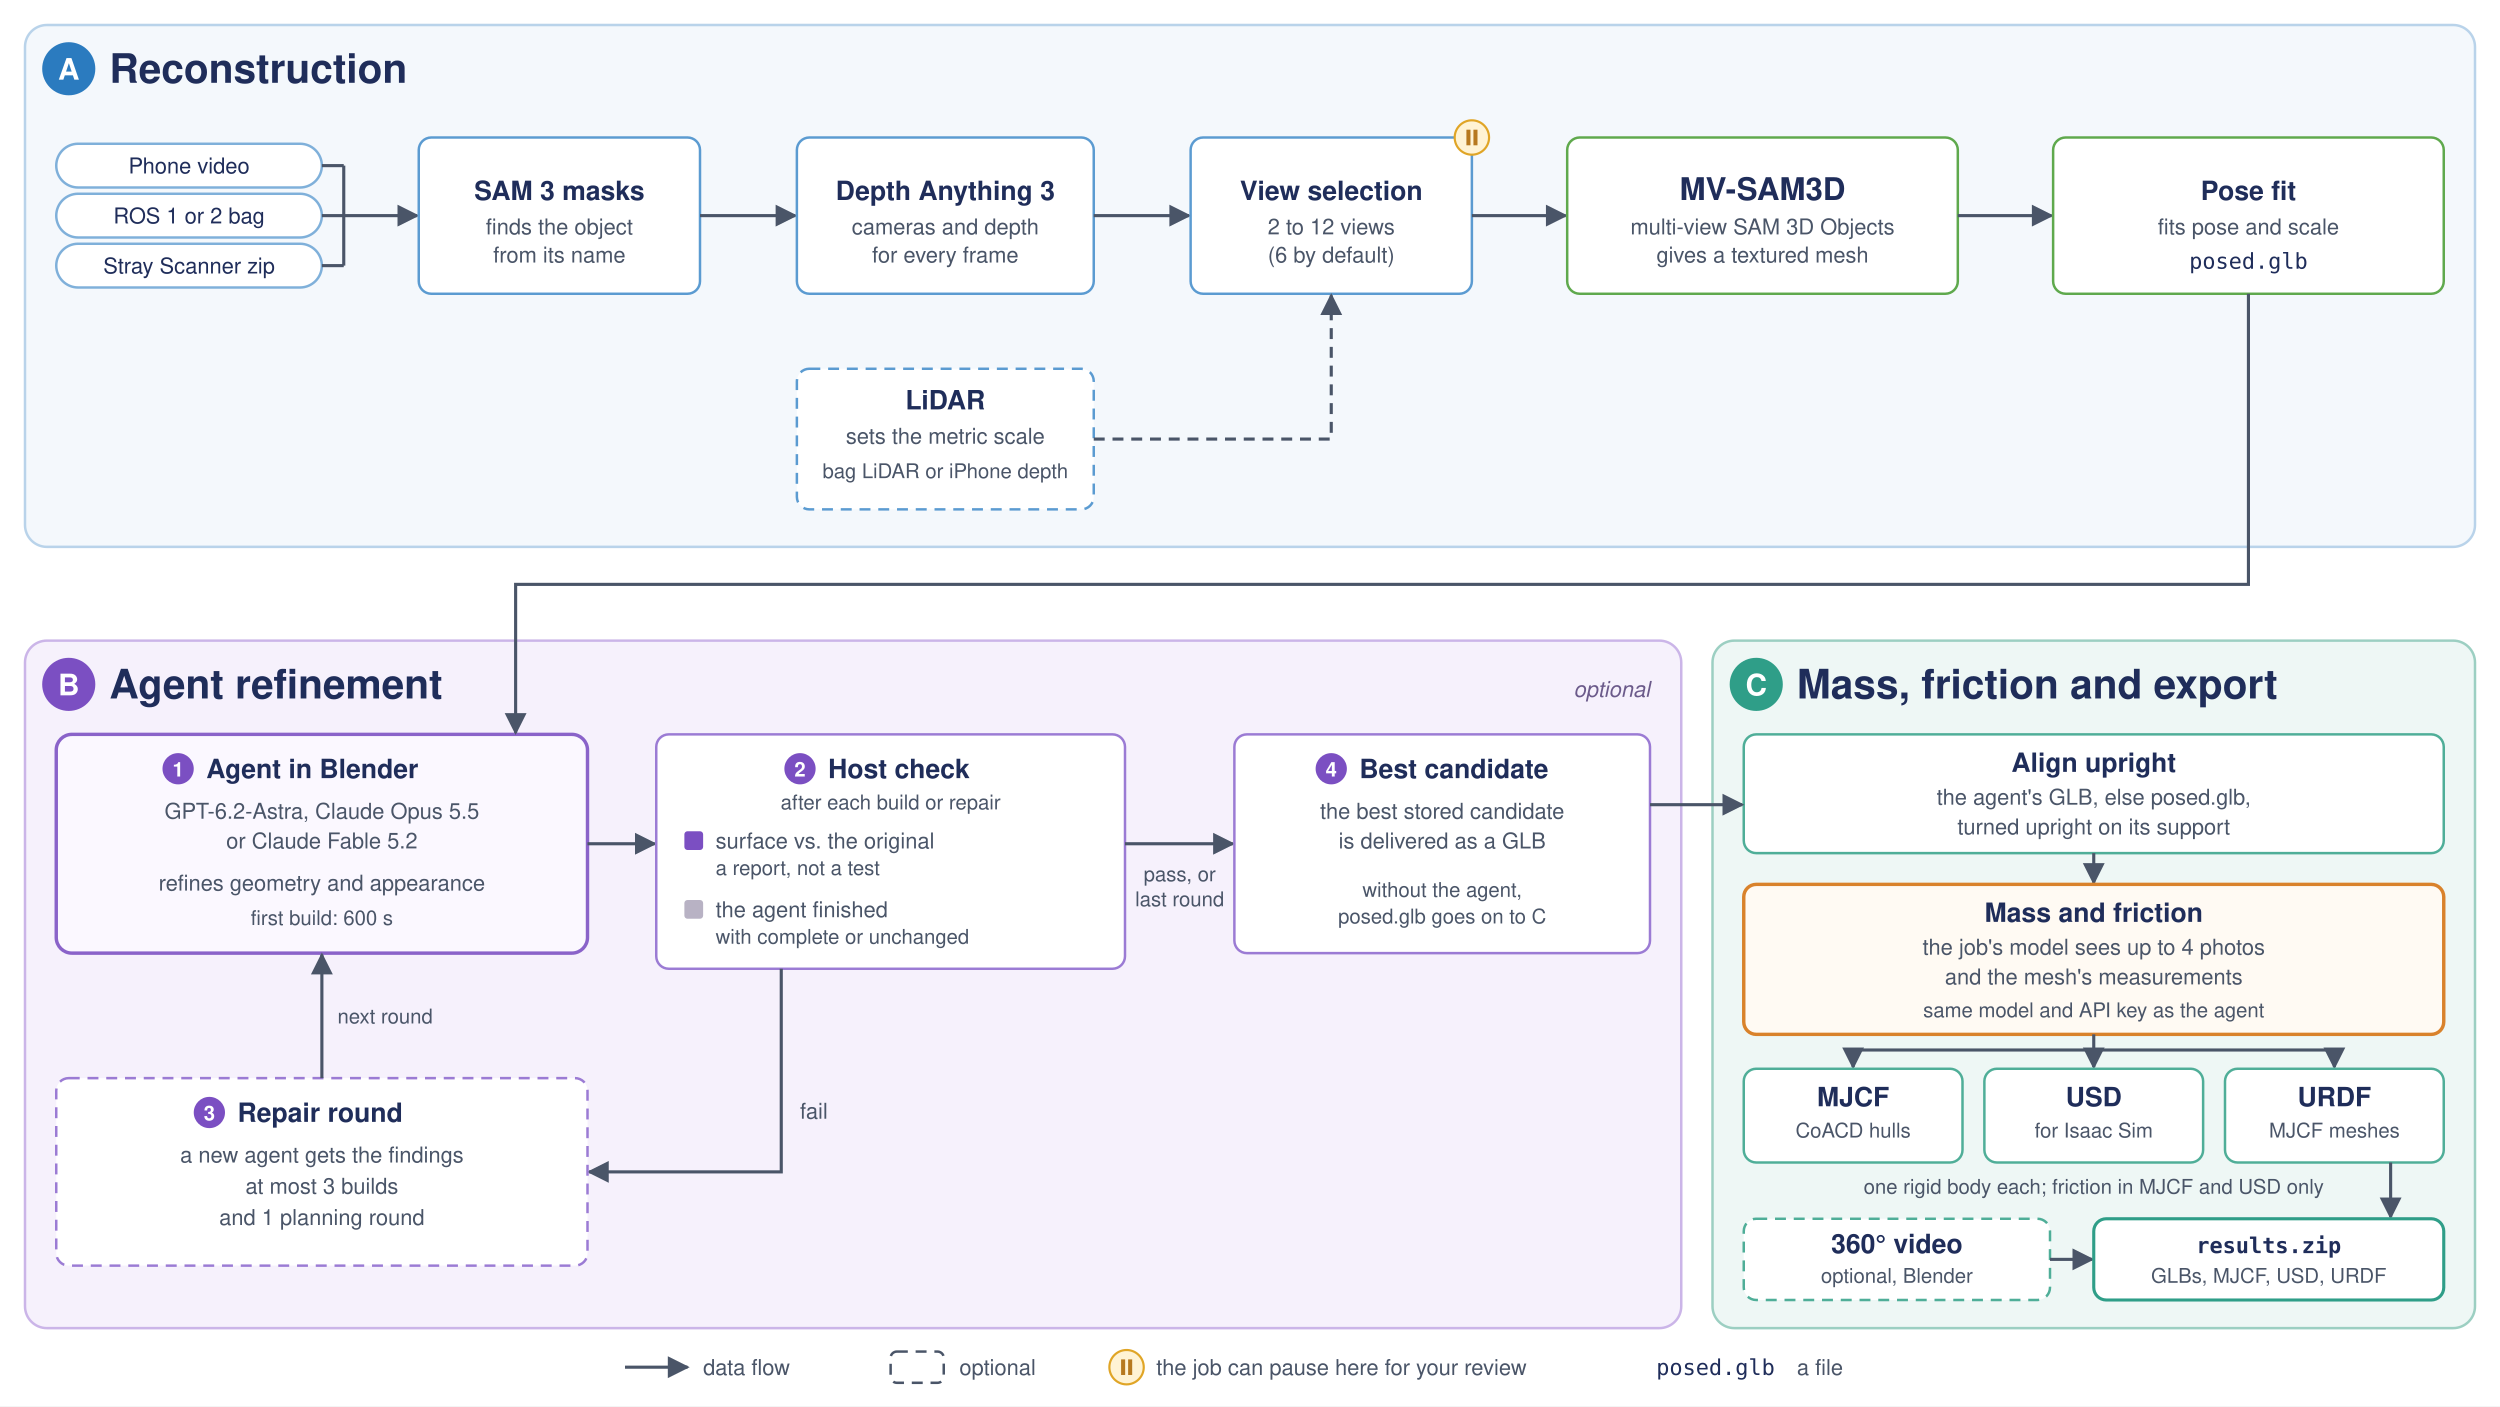
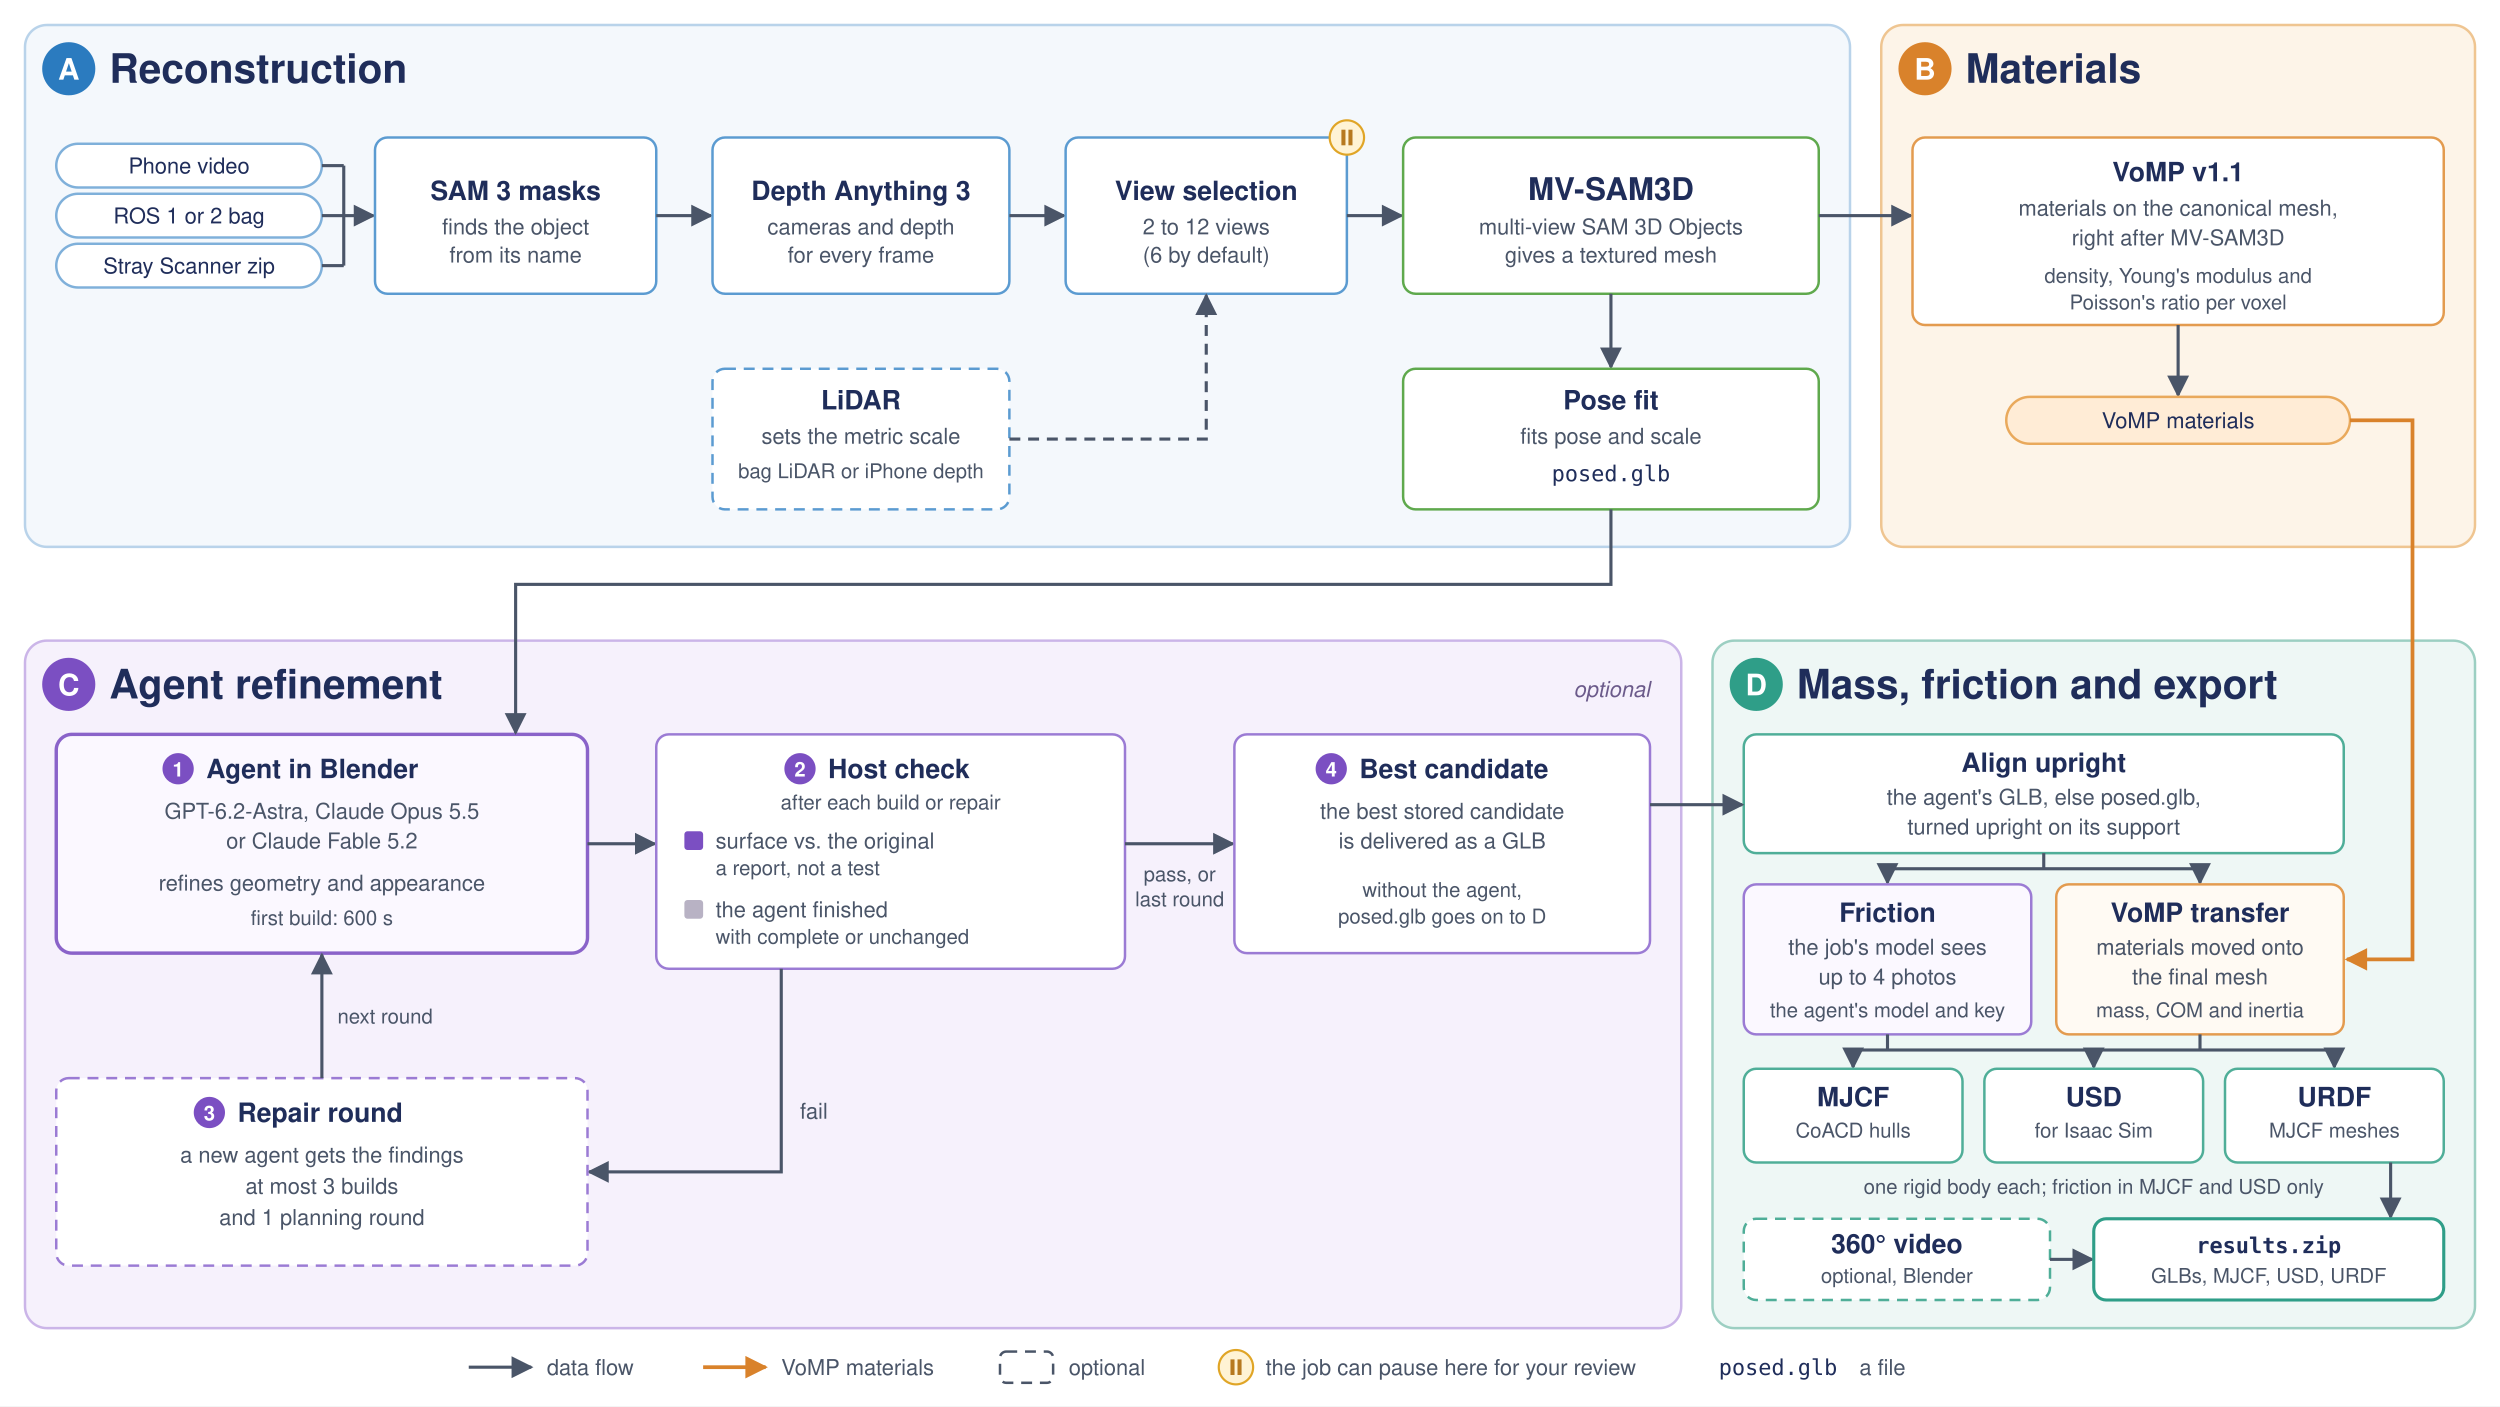
<svg xmlns="http://www.w3.org/2000/svg" xmlns:xlink="http://www.w3.org/1999/xlink" viewBox="0 0 1600 900" width="1600" height="900" role="img" aria-labelledby="title desc">
  <defs>
    <style>
      text { font-family: Helvetica, Arial, "Liberation Sans", sans-serif; fill: #1f2d5a; }
      .t1 { font-size: 26px; font-weight: 700; }
      .t2 { font-size: 20px; font-weight: 700; }
      .bt { font-size: 17px; font-weight: 700; }
      .bs { font-size: 14px; fill: #4a5568; }
      .xs { font-size: 13px; fill: #4a5568; }
      .tag { font-size: 14px; fill: #6b5a8a; font-style: italic; }
      .ch { font-size: 14px; }
      .mono { font-family: Menlo, Consolas, "DejaVu Sans Mono", monospace; font-size: 14px; }
      .lt { font-size: 14px; fill: #4a5568; }
      .badge { font-size: 19px; font-weight: 700; fill: #ffffff; }
      .num { font-size: 13px; font-weight: 700; fill: #ffffff; }
      .halo { paint-order: stroke; stroke-width: 6px; stroke-linejoin: round; }
      .c { text-anchor: middle; }
      .box { fill: #ffffff; stroke-width: 1.6; }
      .flow { fill: none; stroke: #4a5568; stroke-width: 2; }
+       .mat { fill: none; stroke: #d9822b; stroke-width: 2.4; }
      .dash { stroke-dasharray: 7 5; }
    </style>
    <marker id="ah" viewBox="0 0 10 10" refX="9" refY="5" markerWidth="7" markerHeight="7" orient="auto-start-reverse">
      <path d="M0,0 L10,5 L0,10 z" fill="#4a5568" />
+     </marker>
+     <marker id="am" viewBox="0 0 10 10" refX="9" refY="5" markerWidth="6" markerHeight="6" orient="auto-start-reverse">
+       <path d="M0,0 L10,5 L0,10 z" fill="#d9822b" />
    </marker>
    <g id="pause">
      <rect x="0" y="0" width="22" height="22" rx="11" fill="#fff3d4" stroke="#e0a526" stroke-width="1.4" />
      <rect x="7.5" y="6" width="2.6" height="10" fill="#b7791f" />
      <rect x="12" y="6" width="2.6" height="10" fill="#b7791f" />
    </g>
  </defs>
  <rect x="0" y="0" width="1600" height="900" fill="#ffffff" />
-   <rect x="16" y="16" width="1568" height="334" rx="14" fill="#f4f8fc" stroke="#b9d3ea" stroke-width="1.6" />
+   <rect x="16" y="16" width="1168" height="334" rx="14" fill="#f4f8fc" stroke="#b9d3ea" stroke-width="1.6" />
  <circle cx="44" cy="44" r="17" fill="#2b7bbf" />
  <text class="badge c" x="44" y="51">A</text>
  <text class="t1" x="70" y="53">Reconstruction</text>
  <rect x="36" y="92" width="170" height="28" rx="14" class="box" stroke="#7fb0da" />
  <text class="ch c" x="121" y="111">Phone video</text>
  <rect x="36" y="124" width="170" height="28" rx="14" class="box" stroke="#7fb0da" />
  <text class="ch c" x="121" y="143">ROS 1 or 2 bag</text>
  <rect x="36" y="156" width="170" height="28" rx="14" class="box" stroke="#7fb0da" />
  <text class="ch c" x="121" y="175">Stray Scanner zip</text>
  <path class="flow" d="M206,106 H220 M206,138 H220 M206,170 H220 M220,106 V170" />
-   <path class="flow" d="M220,138 H267" marker-end="url(#ah)" />
-   <rect x="268" y="88" width="180" height="100" rx="8" class="box" stroke="#5b9bd1" />
-   <text class="bt c" x="358" y="128">SAM 3 masks</text>
-   <text class="bs c" x="358" y="150">finds the object</text>
-   <text class="bs c" x="358" y="168">from its name</text>
-   <path class="flow" d="M448,138 H509" marker-end="url(#ah)" />
-   <rect x="510" y="88" width="190" height="100" rx="8" class="box" stroke="#5b9bd1" />
-   <text class="bt c" x="605" y="128">Depth Anything 3</text>
-   <text class="bs c" x="605" y="150">cameras and depth</text>
-   <text class="bs c" x="605" y="168">for every frame</text>
-   <path class="flow" d="M700,138 H761" marker-end="url(#ah)" />
-   <rect x="762" y="88" width="180" height="100" rx="8" class="box" stroke="#5b9bd1" />
-   <text class="bt c" x="852" y="128">View selection</text>
-   <text class="bs c" x="852" y="150">2 to 12 views</text>
-   <text class="bs c" x="852" y="168">(6 by default)</text>
-   <use href="#pause" xlink:href="#pause" x="931" y="77" />
-   <path class="flow" d="M942,138 H1002" marker-end="url(#ah)" />
-   <rect x="1003" y="88" width="250" height="100" rx="8" class="box" stroke="#5fa94d" />
-   <text class="t2 c" x="1128" y="128">MV-SAM3D</text>
-   <text class="bs c" x="1128" y="150">multi-view SAM 3D Objects</text>
-   <text class="bs c" x="1128" y="168">gives a textured mesh</text>
-   <path class="flow" d="M1253,138 H1313" marker-end="url(#ah)" />
-   <rect x="1314" y="88" width="250" height="100" rx="8" class="box" stroke="#5fa94d" />
-   <text class="bt c" x="1439" y="128">Pose fit</text>
-   <text class="bs c" x="1439" y="150">fits pose and scale</text>
-   <text class="mono c" x="1439" y="172">posed.glb</text>
-   <rect x="510" y="236" width="190" height="90" rx="8" class="box dash" stroke="#5b9bd1" />
-   <text class="bt c" x="605" y="262">LiDAR</text>
-   <text class="bs c" x="605" y="284">sets the metric scale</text>
-   <text class="xs c" x="605" y="306">bag LiDAR or iPhone depth</text>
-   <path class="flow dash" d="M700,281 H852 V189" marker-end="url(#ah)" />
+   <path class="flow" d="M220,138 H239" marker-end="url(#ah)" />
+   <rect x="240" y="88" width="180" height="100" rx="8" class="box" stroke="#5b9bd1" />
+   <text class="bt c" x="330" y="128">SAM 3 masks</text>
+   <text class="bs c" x="330" y="150">finds the object</text>
+   <text class="bs c" x="330" y="168">from its name</text>
+   <path class="flow" d="M420,138 H455" marker-end="url(#ah)" />
+   <rect x="456" y="88" width="190" height="100" rx="8" class="box" stroke="#5b9bd1" />
+   <text class="bt c" x="551" y="128">Depth Anything 3</text>
+   <text class="bs c" x="551" y="150">cameras and depth</text>
+   <text class="bs c" x="551" y="168">for every frame</text>
+   <path class="flow" d="M646,138 H681" marker-end="url(#ah)" />
+   <rect x="682" y="88" width="180" height="100" rx="8" class="box" stroke="#5b9bd1" />
+   <text class="bt c" x="772" y="128">View selection</text>
+   <text class="bs c" x="772" y="150">2 to 12 views</text>
+   <text class="bs c" x="772" y="168">(6 by default)</text>
+   <use href="#pause" xlink:href="#pause" x="851" y="77" />
+   <path class="flow" d="M862,138 H897" marker-end="url(#ah)" />
+   <rect x="898" y="88" width="266" height="100" rx="8" class="box" stroke="#5fa94d" />
+   <text class="t2 c" x="1031" y="128">MV-SAM3D</text>
+   <text class="bs c" x="1031" y="150">multi-view SAM 3D Objects</text>
+   <text class="bs c" x="1031" y="168">gives a textured mesh</text>
+   <rect x="456" y="236" width="190" height="90" rx="8" class="box dash" stroke="#5b9bd1" />
+   <text class="bt c" x="551" y="262">LiDAR</text>
+   <text class="bs c" x="551" y="284">sets the metric scale</text>
+   <text class="xs c" x="551" y="306">bag LiDAR or iPhone depth</text>
+   <path class="flow dash" d="M646,281 H772 V189" marker-end="url(#ah)" />
+   <path class="flow" d="M1031,188 V235" marker-end="url(#ah)" />
+   <rect x="898" y="236" width="266" height="90" rx="8" class="box" stroke="#5fa94d" />
+   <text class="bt c" x="1031" y="262">Pose fit</text>
+   <text class="bs c" x="1031" y="284">fits pose and scale</text>
+   <text class="mono c" x="1031" y="308">posed.glb</text>
+   <rect x="1204" y="16" width="380" height="334" rx="14" fill="#fdf4e8" stroke="#efc591" stroke-width="1.6" />
+   <circle cx="1232" cy="44" r="17" fill="#d9822b" />
+   <text class="badge c" x="1232" y="51">B</text>
+   <text class="t1" x="1258" y="53">Materials</text>
+   <path class="flow" d="M1164,138 H1223" marker-end="url(#ah)" />
+   <rect x="1224" y="88" width="340" height="120" rx="8" class="box" stroke="#e39b4f" />
+   <text class="bt c" x="1394" y="116">VoMP v1.1</text>
+   <text class="bs c" x="1394" y="138">materials on the canonical mesh,</text>
+   <text class="bs c" x="1394" y="157">right after MV-SAM3D</text>
+   <text class="xs c" x="1394" y="181">density, Young's modulus and</text>
+   <text class="xs c" x="1394" y="198">Poisson's ratio per voxel</text>
+   <path class="flow" d="M1394,208 V253" marker-end="url(#ah)" />
+   <rect x="1284" y="254" width="220" height="30" rx="15" fill="#ffecd6" stroke="#e9a95c" stroke-width="1.6" />
+   <text class="ch c" x="1394" y="274">VoMP materials</text>
  <rect x="16" y="410" width="1060" height="440" rx="14" fill="#f6f1fc" stroke="#cbb5e8" stroke-width="1.6" />
  <circle cx="44" cy="438" r="17" fill="#7b4fc2" />
-   <text class="badge c" x="44" y="445">B</text>
+   <text class="badge c" x="44" y="445">C</text>
  <text class="t1" x="70" y="447">Agent refinement</text>
  <text class="tag" x="1056" y="446" text-anchor="end">optional</text>
  <rect x="36" y="470" width="340" height="140" rx="10" fill="#fbf8ff" stroke="#8a63c9" stroke-width="2.2" />
  <circle cx="114" cy="492" r="10" fill="#7b4fc2" />
  <text class="num c" x="114" y="497">1</text>
  <text class="bt" x="132" y="498">Agent in Blender</text>
  <text class="bs c" x="206" y="524">GPT-6.2-Astra, Claude Opus 5.5</text>
  <text class="bs c" x="206" y="543">or Claude Fable 5.2</text>
  <text class="bs c" x="206" y="570">refines geometry and appearance</text>
  <text class="xs c" x="206" y="592">first build: 600 s</text>
  <path class="flow" d="M376,540 H419" marker-end="url(#ah)" />
  <rect x="420" y="470" width="300" height="150" rx="8" class="box" stroke="#9b7bd4" />
  <circle cx="512" cy="492" r="10" fill="#7b4fc2" />
  <text class="num c" x="512" y="497">2</text>
  <text class="bt" x="530" y="498">Host check</text>
  <text class="xs c" x="570" y="518">after each build or repair</text>
  <rect x="438" y="532" width="12" height="12" rx="2" fill="#7b4fc2" />
  <text class="lt" x="458" y="543">surface vs. the original</text>
  <text class="xs" x="458" y="560">a report, not a test</text>
  <rect x="438" y="576" width="12" height="12" rx="2" fill="#b8b2c4" />
  <text class="lt" x="458" y="587">the agent finished</text>
  <text class="xs" x="458" y="604">with complete or unchanged</text>
  <path class="flow" d="M500,620 V750 H377" marker-end="url(#ah)" />
  <text class="bs halo" x="512" y="716" stroke="#f6f1fc">fail</text>
  <rect x="36" y="690" width="340" height="120" rx="8" class="box dash" stroke="#9b7bd4" />
  <circle cx="134" cy="712" r="10" fill="#7b4fc2" />
  <text class="num c" x="134" y="717">3</text>
  <text class="bt" x="152" y="718">Repair round</text>
  <text class="bs c" x="206" y="744">a new agent gets the findings</text>
  <text class="bs c" x="206" y="764">at most 3 builds</text>
  <text class="bs c" x="206" y="784">and 1 planning round</text>
  <path class="flow" d="M206,690 V611" marker-end="url(#ah)" />
  <text class="xs halo" x="216" y="655" stroke="#f6f1fc">next round</text>
  <path class="flow" d="M720,540 H789" marker-end="url(#ah)" />
  <text class="xs c halo" x="755" y="564" stroke="#f6f1fc">pass, or</text>
  <text class="xs c halo" x="755" y="580" stroke="#f6f1fc">last round</text>
  <rect x="790" y="470" width="266" height="140" rx="8" class="box" stroke="#9b7bd4" />
  <circle cx="852" cy="492" r="10" fill="#7b4fc2" />
  <text class="num c" x="852" y="497">4</text>
  <text class="bt" x="870" y="498">Best candidate</text>
  <text class="bs c" x="923" y="524">the best stored candidate</text>
  <text class="bs c" x="923" y="543">is delivered as a GLB</text>
  <text class="xs c" x="923" y="574">without the agent,</text>
-   <text class="xs c" x="923" y="591">posed.glb goes on to C</text>
+   <text class="xs c" x="923" y="591">posed.glb goes on to D</text>
  <rect x="1096" y="410" width="488" height="440" rx="14" fill="#eef7f5" stroke="#9ccfc2" stroke-width="1.6" />
  <circle cx="1124" cy="438" r="17" fill="#2f9e88" />
-   <text class="badge c" x="1124" y="445">C</text>
+   <text class="badge c" x="1124" y="445">D</text>
  <text class="t1" x="1150" y="447">Mass, friction and export</text>
-   <rect x="1116" y="470" width="448" height="76" rx="8" class="box" stroke="#4fae98" />
-   <text class="bt c" x="1340" y="494">Align upright</text>
-   <text class="bs c" x="1340" y="515">the agent's GLB, else posed.glb,</text>
-   <text class="bs c" x="1340" y="534">turned upright on its support</text>
-   <path class="flow" d="M1340,546 V565" marker-end="url(#ah)" />
-   <rect x="1116" y="566" width="448" height="96" rx="8" fill="#fffaf3" stroke="#d9822b" stroke-width="2.2" />
-   <text class="bt c" x="1340" y="590">Mass and friction</text>
-   <text class="bs c" x="1340" y="611">the job's model sees up to 4 photos</text>
-   <text class="bs c" x="1340" y="630">and the mesh's measurements</text>
-   <text class="xs c" x="1340" y="651">same model and API key as the agent</text>
-   <path class="flow" d="M1340,662 V672 M1186,672 H1494" />
+   <rect x="1116" y="470" width="384" height="76" rx="8" class="box" stroke="#4fae98" />
+   <text class="bt c" x="1308" y="494">Align upright</text>
+   <text class="bs c" x="1308" y="515">the agent's GLB, else posed.glb,</text>
+   <text class="bs c" x="1308" y="534">turned upright on its support</text>
+   <path class="flow" d="M1308,546 V556 M1208,556 H1408" />
+   <path class="flow" d="M1208,556 V565" marker-end="url(#ah)" />
+   <path class="flow" d="M1408,556 V565" marker-end="url(#ah)" />
+   <rect x="1116" y="566" width="184" height="96" rx="8" fill="#fbf8ff" stroke="#9b7bd4" stroke-width="1.6" />
+   <text class="bt c" x="1208" y="590">Friction</text>
+   <text class="bs c" x="1208" y="611">the job's model sees</text>
+   <text class="bs c" x="1208" y="630">up to 4 photos</text>
+   <text class="xs c" x="1208" y="651">the agent's model and key</text>
+   <rect x="1316" y="566" width="184" height="96" rx="8" fill="#fffaf3" stroke="#e39b4f" stroke-width="1.6" />
+   <text class="bt c" x="1408" y="590">VoMP transfer</text>
+   <text class="bs c" x="1408" y="611">materials moved onto</text>
+   <text class="bs c" x="1408" y="630">the final mesh</text>
+   <text class="xs c" x="1408" y="651">mass, COM and inertia</text>
+   <path class="flow" d="M1208,662 V672 M1408,662 V672 M1186,672 H1494" />
  <path class="flow" d="M1186,672 V683" marker-end="url(#ah)" />
  <path class="flow" d="M1340,672 V683" marker-end="url(#ah)" />
  <path class="flow" d="M1494,672 V683" marker-end="url(#ah)" />
  <rect x="1116" y="684" width="140" height="60" rx="8" class="box" stroke="#4fae98" />
  <text class="bt c" x="1186" y="708">MJCF</text>
  <text class="xs c" x="1186" y="728">CoACD hulls</text>
  <rect x="1270" y="684" width="140" height="60" rx="8" class="box" stroke="#4fae98" />
  <text class="bt c" x="1340" y="708">USD</text>
  <text class="xs c" x="1340" y="728">for Isaac Sim</text>
  <rect x="1424" y="684" width="140" height="60" rx="8" class="box" stroke="#4fae98" />
  <text class="bt c" x="1494" y="708">URDF</text>
  <text class="xs c" x="1494" y="728">MJCF meshes</text>
  <text class="xs c" x="1340" y="764">one rigid body each; friction in MJCF and USD only</text>
  <rect x="1116" y="780" width="196" height="52" rx="8" class="box dash" stroke="#4fae98" />
  <text class="bt c" x="1214" y="802">360° video</text>
  <text class="xs c" x="1214" y="821">optional, Blender</text>
  <path class="flow" d="M1312,806 H1339" marker-end="url(#ah)" />
  <path class="flow" d="M1530,744 V779" marker-end="url(#ah)" />
  <rect x="1340" y="780" width="224" height="52" rx="8" fill="#ffffff" stroke="#2f9e88" stroke-width="2" />
  <text class="mono c" x="1452" y="802" font-weight="700">results.zip</text>
  <text class="xs c" x="1452" y="821">GLBs, MJCF, USD, URDF</text>
-   <path class="flow" d="M1439,188 V374 H330 V469" marker-end="url(#ah)" />
+   <path class="flow" d="M1031,326 V374 H330 V469" marker-end="url(#ah)" />
+   <path class="mat" d="M1504,269 H1544 V614 H1502" marker-end="url(#am)" />
  <path class="flow" d="M1056,515 H1115" marker-end="url(#ah)" />
-   <path class="flow" d="M400,875 H440" marker-end="url(#ah)" />
-   <text class="lt" x="450" y="880">data flow</text>
-   <rect x="570" y="865" width="34" height="20" rx="4" fill="#ffffff" stroke="#4a5568" stroke-width="1.6" class="dash" />
-   <text class="lt" x="614" y="880">optional</text>
-   <use href="#pause" xlink:href="#pause" x="710" y="864" />
-   <text class="lt" x="740" y="880">the job can pause here for your review</text>
-   <text class="mono" x="1060" y="880">posed.glb</text>
-   <text class="lt" x="1150" y="880">a file</text>
+   <path class="flow" d="M300,875 H340" marker-end="url(#ah)" />
+   <text class="lt" x="350" y="880">data flow</text>
+   <path class="mat" d="M450,875 H490" marker-end="url(#am)" />
+   <text class="lt" x="500" y="880">VoMP materials</text>
+   <rect x="640" y="865" width="34" height="20" rx="4" fill="#ffffff" stroke="#4a5568" stroke-width="1.6" class="dash" />
+   <text class="lt" x="684" y="880">optional</text>
+   <use href="#pause" xlink:href="#pause" x="780" y="864" />
+   <text class="lt" x="810" y="880">the job can pause here for your review</text>
+   <text class="mono" x="1100" y="880">posed.glb</text>
+   <text class="lt" x="1190" y="880">a file</text>
</svg>
